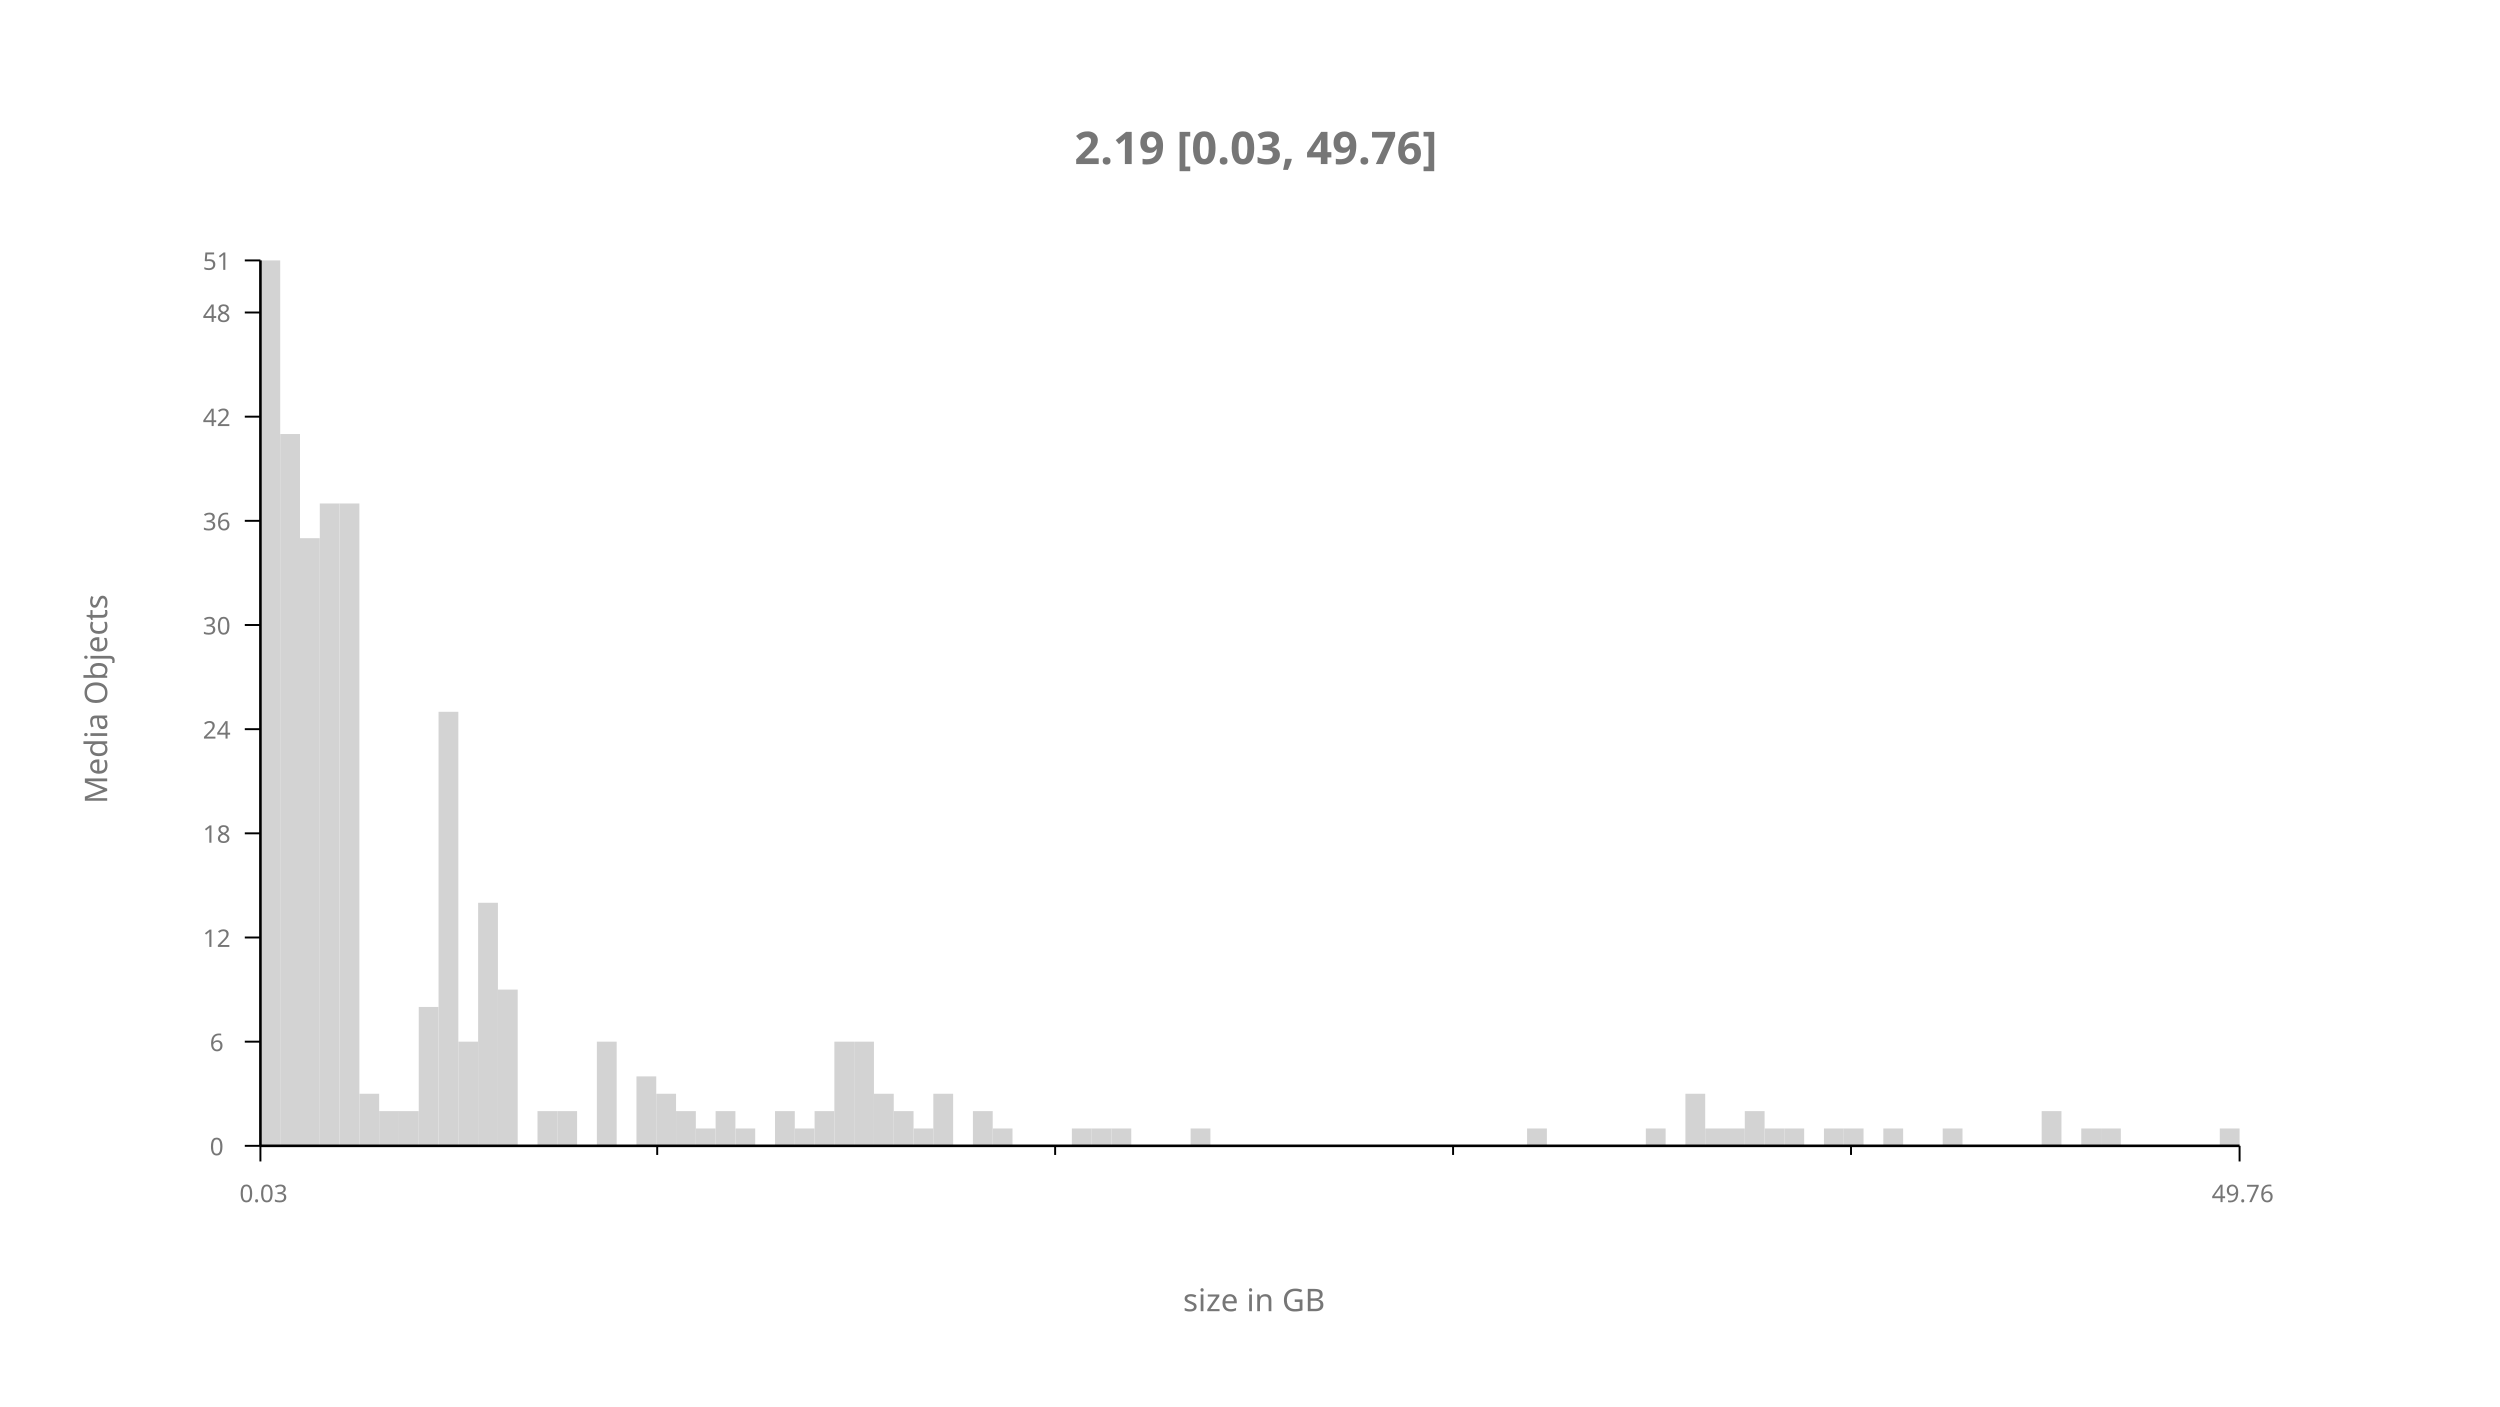
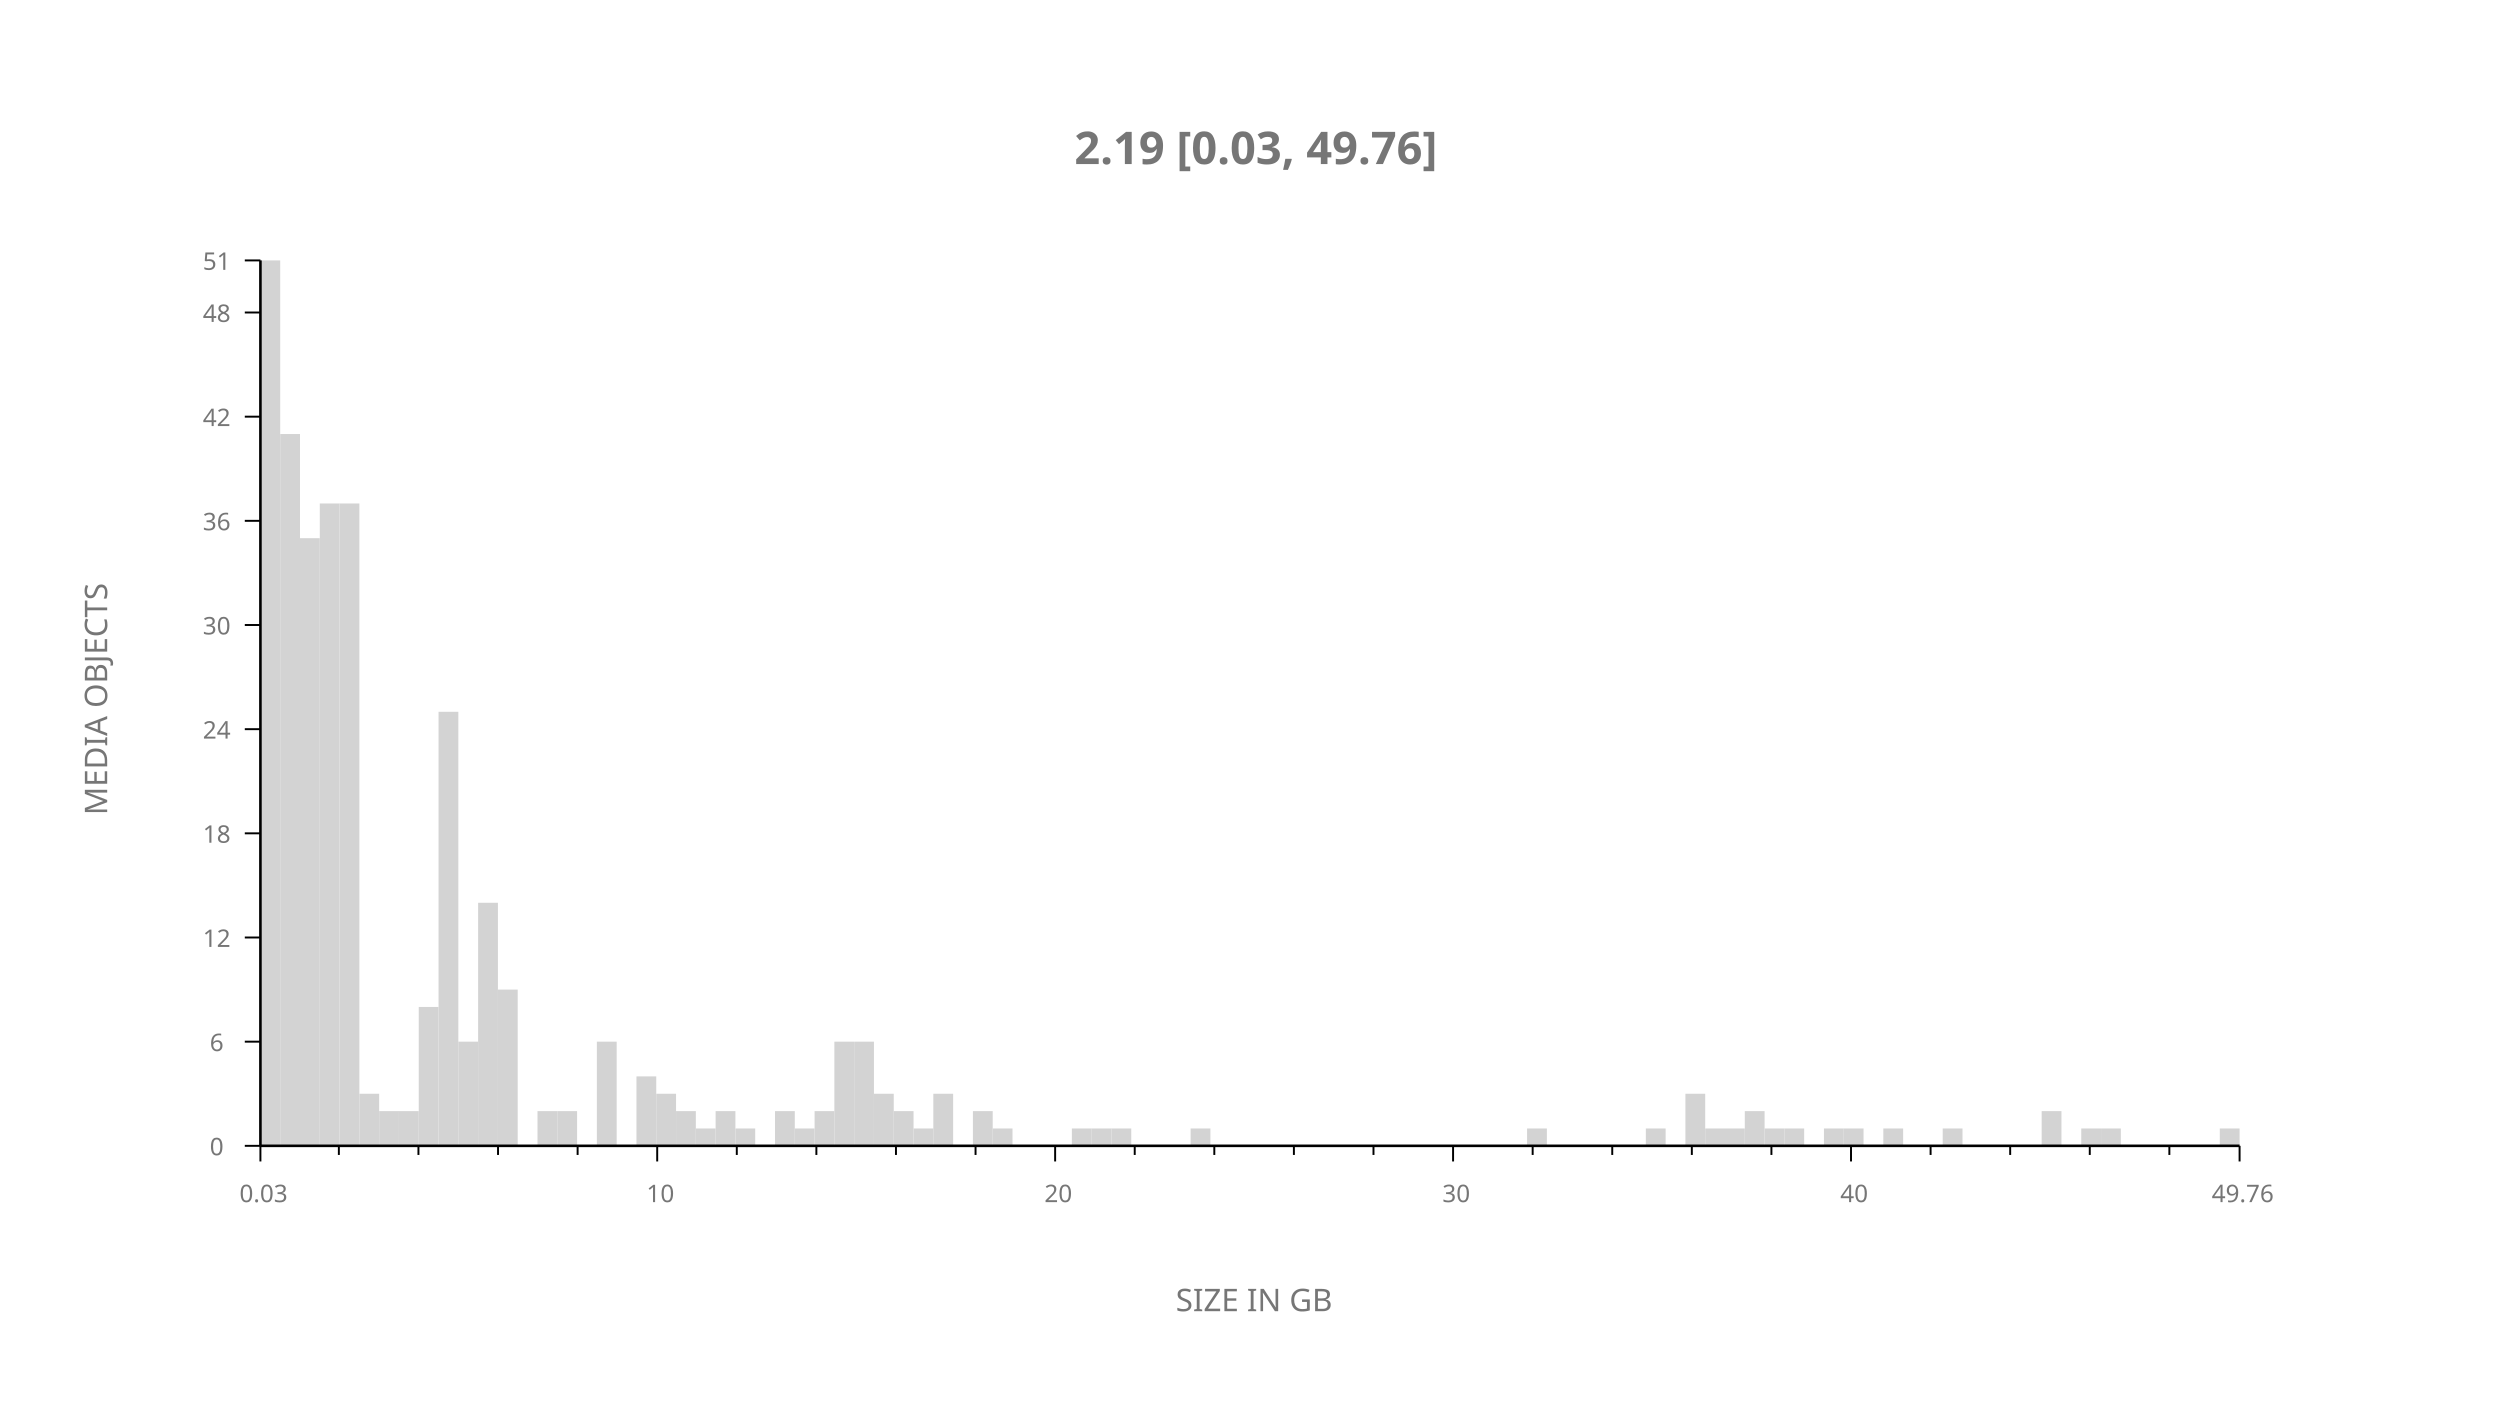
<svg xmlns="http://www.w3.org/2000/svg" xml:space="preserve" id="acolyte-107-cumulative-detail-btiha-itemized-by-bytes" x="0px" y="0px" width="1920px" height="1080px" viewBox="0 0 1920 1080" enable-background="new 0 0 1920 1080" role="img">
  <text x="960" y="126" font-family="Atkinson Hyperlegible" font-size="26pt" text-anchor="middle" text-align="center" font-weight="600" font-style="normal" style="fill:rgb(118,118,118); fill-opacity:1; stroke:rgb(118,118,118); stroke-opacity:0; stroke-width:0.5"> 2.19 [0.03, 49.76]</text>
  <g id="histogram-bars">
    <rect x="200" y="200" width="15.2" height="680" style="fill:rgb(211,211,211); fill-opacity:1; stroke:rgb(211,211,211); stroke-opacity:0; stroke-width:0" />
    <rect x="215.2" y="333.333" width="15.2" height="546.667" style="fill:rgb(211,211,211); fill-opacity:1; stroke:rgb(211,211,211); stroke-opacity:0; stroke-width:0" />
    <rect x="230.4" y="413.333" width="15.2" height="466.667" style="fill:rgb(211,211,211); fill-opacity:1; stroke:rgb(211,211,211); stroke-opacity:0; stroke-width:0" />
    <rect x="245.6" y="386.667" width="15.2" height="493.333" style="fill:rgb(211,211,211); fill-opacity:1; stroke:rgb(211,211,211); stroke-opacity:0; stroke-width:0" />
    <rect x="260.8" y="386.667" width="15.2" height="493.333" style="fill:rgb(211,211,211); fill-opacity:1; stroke:rgb(211,211,211); stroke-opacity:0; stroke-width:0" />
    <rect x="276" y="840" width="15.2" height="40" style="fill:rgb(211,211,211); fill-opacity:1; stroke:rgb(211,211,211); stroke-opacity:0; stroke-width:0" />
    <rect x="291.2" y="853.333" width="15.2" height="26.667" style="fill:rgb(211,211,211); fill-opacity:1; stroke:rgb(211,211,211); stroke-opacity:0; stroke-width:0" />
    <rect x="306.4" y="853.333" width="15.2" height="26.667" style="fill:rgb(211,211,211); fill-opacity:1; stroke:rgb(211,211,211); stroke-opacity:0; stroke-width:0" />
    <rect x="321.6" y="773.333" width="15.2" height="106.667" style="fill:rgb(211,211,211); fill-opacity:1; stroke:rgb(211,211,211); stroke-opacity:0; stroke-width:0" />
    <rect x="336.8" y="546.667" width="15.2" height="333.333" style="fill:rgb(211,211,211); fill-opacity:1; stroke:rgb(211,211,211); stroke-opacity:0; stroke-width:0" />
    <rect x="352" y="800" width="15.2" height="80" style="fill:rgb(211,211,211); fill-opacity:1; stroke:rgb(211,211,211); stroke-opacity:0; stroke-width:0" />
    <rect x="367.2" y="693.333" width="15.2" height="186.667" style="fill:rgb(211,211,211); fill-opacity:1; stroke:rgb(211,211,211); stroke-opacity:0; stroke-width:0" />
    <rect x="382.4" y="760" width="15.2" height="120" style="fill:rgb(211,211,211); fill-opacity:1; stroke:rgb(211,211,211); stroke-opacity:0; stroke-width:0" />
    <rect x="412.8" y="853.333" width="15.2" height="26.667" style="fill:rgb(211,211,211); fill-opacity:1; stroke:rgb(211,211,211); stroke-opacity:0; stroke-width:0" />
    <rect x="428" y="853.333" width="15.2" height="26.667" style="fill:rgb(211,211,211); fill-opacity:1; stroke:rgb(211,211,211); stroke-opacity:0; stroke-width:0" />
    <rect x="458.4" y="800" width="15.2" height="80" style="fill:rgb(211,211,211); fill-opacity:1; stroke:rgb(211,211,211); stroke-opacity:0; stroke-width:0" />
    <rect x="488.8" y="826.667" width="15.2" height="53.333" style="fill:rgb(211,211,211); fill-opacity:1; stroke:rgb(211,211,211); stroke-opacity:0; stroke-width:0" />
    <rect x="504" y="840" width="15.2" height="40" style="fill:rgb(211,211,211); fill-opacity:1; stroke:rgb(211,211,211); stroke-opacity:0; stroke-width:0" />
    <rect x="519.2" y="853.333" width="15.2" height="26.667" style="fill:rgb(211,211,211); fill-opacity:1; stroke:rgb(211,211,211); stroke-opacity:0; stroke-width:0" />
    <rect x="534.4" y="866.667" width="15.2" height="13.333" style="fill:rgb(211,211,211); fill-opacity:1; stroke:rgb(211,211,211); stroke-opacity:0; stroke-width:0" />
    <rect x="549.6" y="853.333" width="15.2" height="26.667" style="fill:rgb(211,211,211); fill-opacity:1; stroke:rgb(211,211,211); stroke-opacity:0; stroke-width:0" />
    <rect x="564.8" y="866.667" width="15.2" height="13.333" style="fill:rgb(211,211,211); fill-opacity:1; stroke:rgb(211,211,211); stroke-opacity:0; stroke-width:0" />
    <rect x="595.2" y="853.333" width="15.2" height="26.667" style="fill:rgb(211,211,211); fill-opacity:1; stroke:rgb(211,211,211); stroke-opacity:0; stroke-width:0" />
    <rect x="610.4" y="866.667" width="15.2" height="13.333" style="fill:rgb(211,211,211); fill-opacity:1; stroke:rgb(211,211,211); stroke-opacity:0; stroke-width:0" />
    <rect x="625.6" y="853.333" width="15.2" height="26.667" style="fill:rgb(211,211,211); fill-opacity:1; stroke:rgb(211,211,211); stroke-opacity:0; stroke-width:0" />
    <rect x="640.8" y="800" width="15.2" height="80" style="fill:rgb(211,211,211); fill-opacity:1; stroke:rgb(211,211,211); stroke-opacity:0; stroke-width:0" />
    <rect x="656" y="800" width="15.2" height="80" style="fill:rgb(211,211,211); fill-opacity:1; stroke:rgb(211,211,211); stroke-opacity:0; stroke-width:0" />
    <rect x="671.2" y="840" width="15.2" height="40" style="fill:rgb(211,211,211); fill-opacity:1; stroke:rgb(211,211,211); stroke-opacity:0; stroke-width:0" />
    <rect x="686.4" y="853.333" width="15.2" height="26.667" style="fill:rgb(211,211,211); fill-opacity:1; stroke:rgb(211,211,211); stroke-opacity:0; stroke-width:0" />
    <rect x="701.6" y="866.667" width="15.2" height="13.333" style="fill:rgb(211,211,211); fill-opacity:1; stroke:rgb(211,211,211); stroke-opacity:0; stroke-width:0" />
    <rect x="716.8" y="840" width="15.2" height="40" style="fill:rgb(211,211,211); fill-opacity:1; stroke:rgb(211,211,211); stroke-opacity:0; stroke-width:0" />
    <rect x="747.2" y="853.333" width="15.2" height="26.667" style="fill:rgb(211,211,211); fill-opacity:1; stroke:rgb(211,211,211); stroke-opacity:0; stroke-width:0" />
    <rect x="762.4" y="866.667" width="15.2" height="13.333" style="fill:rgb(211,211,211); fill-opacity:1; stroke:rgb(211,211,211); stroke-opacity:0; stroke-width:0" />
    <rect x="823.2" y="866.667" width="15.2" height="13.333" style="fill:rgb(211,211,211); fill-opacity:1; stroke:rgb(211,211,211); stroke-opacity:0; stroke-width:0" />
    <rect x="838.4" y="866.667" width="15.2" height="13.333" style="fill:rgb(211,211,211); fill-opacity:1; stroke:rgb(211,211,211); stroke-opacity:0; stroke-width:0" />
    <rect x="853.6" y="866.667" width="15.2" height="13.333" style="fill:rgb(211,211,211); fill-opacity:1; stroke:rgb(211,211,211); stroke-opacity:0; stroke-width:0" />
    <rect x="914.4" y="866.667" width="15.2" height="13.333" style="fill:rgb(211,211,211); fill-opacity:1; stroke:rgb(211,211,211); stroke-opacity:0; stroke-width:0" />
    <rect x="1172.8" y="866.667" width="15.2" height="13.333" style="fill:rgb(211,211,211); fill-opacity:1; stroke:rgb(211,211,211); stroke-opacity:0; stroke-width:0" />
    <rect x="1264" y="866.667" width="15.2" height="13.333" style="fill:rgb(211,211,211); fill-opacity:1; stroke:rgb(211,211,211); stroke-opacity:0; stroke-width:0" />
    <rect x="1294.4" y="840" width="15.2" height="40" style="fill:rgb(211,211,211); fill-opacity:1; stroke:rgb(211,211,211); stroke-opacity:0; stroke-width:0" />
    <rect x="1309.6" y="866.667" width="15.2" height="13.333" style="fill:rgb(211,211,211); fill-opacity:1; stroke:rgb(211,211,211); stroke-opacity:0; stroke-width:0" />
    <rect x="1324.8" y="866.667" width="15.2" height="13.333" style="fill:rgb(211,211,211); fill-opacity:1; stroke:rgb(211,211,211); stroke-opacity:0; stroke-width:0" />
    <rect x="1340" y="853.333" width="15.2" height="26.667" style="fill:rgb(211,211,211); fill-opacity:1; stroke:rgb(211,211,211); stroke-opacity:0; stroke-width:0" />
    <rect x="1355.2" y="866.667" width="15.2" height="13.333" style="fill:rgb(211,211,211); fill-opacity:1; stroke:rgb(211,211,211); stroke-opacity:0; stroke-width:0" />
    <rect x="1370.4" y="866.667" width="15.2" height="13.333" style="fill:rgb(211,211,211); fill-opacity:1; stroke:rgb(211,211,211); stroke-opacity:0; stroke-width:0" />
    <rect x="1400.8" y="866.667" width="15.2" height="13.333" style="fill:rgb(211,211,211); fill-opacity:1; stroke:rgb(211,211,211); stroke-opacity:0; stroke-width:0" />
    <rect x="1416" y="866.667" width="15.2" height="13.333" style="fill:rgb(211,211,211); fill-opacity:1; stroke:rgb(211,211,211); stroke-opacity:0; stroke-width:0" />
    <rect x="1446.4" y="866.667" width="15.2" height="13.333" style="fill:rgb(211,211,211); fill-opacity:1; stroke:rgb(211,211,211); stroke-opacity:0; stroke-width:0" />
    <rect x="1492" y="866.667" width="15.2" height="13.333" style="fill:rgb(211,211,211); fill-opacity:1; stroke:rgb(211,211,211); stroke-opacity:0; stroke-width:0" />
    <rect x="1568" y="853.333" width="15.2" height="26.667" style="fill:rgb(211,211,211); fill-opacity:1; stroke:rgb(211,211,211); stroke-opacity:0; stroke-width:0" />
    <rect x="1598.4" y="866.667" width="15.2" height="13.333" style="fill:rgb(211,211,211); fill-opacity:1; stroke:rgb(211,211,211); stroke-opacity:0; stroke-width:0" />
    <rect x="1613.6" y="866.667" width="15.2" height="13.333" style="fill:rgb(211,211,211); fill-opacity:1; stroke:rgb(211,211,211); stroke-opacity:0; stroke-width:0" />
    <rect x="1704.8" y="866.667" width="15.2" height="13.333" style="fill:rgb(211,211,211); fill-opacity:1; stroke:rgb(211,211,211); stroke-opacity:0; stroke-width:0" />
  </g>
  <g id="axes-lines">
    <line x1="200" y1="880" x2="1720" y2="880" style="fill:rgb(0,0,0); fill-opacity:0; stroke:rgb(0,0,0); stroke-opacity:1; stroke-width:2" />
    <line x1="200" y1="880" x2="200" y2="200" style="fill:rgb(0,0,0); fill-opacity:0; stroke:rgb(0,0,0); stroke-opacity:1; stroke-width:2" />
-     <text x="960" y="1007" font-family="Atkinson Hyperlegible" font-size="18pt" text-anchor="middle" text-align="center" font-weight="500" font-style="normal" style="fill:rgb(118,118,118); fill-opacity:1; stroke:rgb(118,118,118); stroke-opacity:0; stroke-width:0.5"> size in GB</text>
-     <text x="73" y="540" font-family="Atkinson Hyperlegible" font-size="18pt" text-anchor="middle" text-align="center" dominant-baseline="central" font-weight="500" font-style="normal" style="fill:rgb(118,118,118); fill-opacity:1; stroke:rgb(118,118,118); stroke-opacity:0; stroke-width:0.5" transform="rotate(-90,73,540)"> Media Objects</text>
+     <text x="960" y="1007" font-family="Atkinson Hyperlegible" font-size="18pt" text-anchor="middle" text-align="center" font-weight="500" font-style="normal" style="fill:rgb(118,118,118); fill-opacity:1; stroke:rgb(118,118,118); stroke-opacity:0; stroke-width:0.5"> SIZE IN GB</text>
+     <text x="73" y="540" font-family="Atkinson Hyperlegible" font-size="18pt" text-anchor="middle" text-align="center" dominant-baseline="central" font-weight="500" font-style="normal" style="fill:rgb(118,118,118); fill-opacity:1; stroke:rgb(118,118,118); stroke-opacity:0; stroke-width:0.5" transform="rotate(-90,73,540)"> MEDIA OBJECTS</text>
  </g>
  <g id="tic-x-minor">
-     <line x1="504.732" y1="880" x2="504.732" y2="887" style="fill:rgb(0,0,0); fill-opacity:0; stroke:rgb(0,0,0); stroke-opacity:1; stroke-width:1.5" />
-     <line x1="810.346" y1="880" x2="810.346" y2="887" style="fill:rgb(0,0,0); fill-opacity:0; stroke:rgb(0,0,0); stroke-opacity:1; stroke-width:1.5" />
-     <line x1="1115.96" y1="880" x2="1115.96" y2="887" style="fill:rgb(0,0,0); fill-opacity:0; stroke:rgb(0,0,0); stroke-opacity:1; stroke-width:1.5" />
-     <line x1="1421.573" y1="880" x2="1421.573" y2="887" style="fill:rgb(0,0,0); fill-opacity:0; stroke:rgb(0,0,0); stroke-opacity:1; stroke-width:1.5" />
+     <line x1="260.241" y1="880" x2="260.241" y2="887" style="fill:rgb(0,0,0); fill-opacity:0; stroke:rgb(0,0,0); stroke-opacity:1; stroke-width:1.5" />
+     <line x1="321.363" y1="880" x2="321.363" y2="887" style="fill:rgb(0,0,0); fill-opacity:0; stroke:rgb(0,0,0); stroke-opacity:1; stroke-width:1.5" />
+     <line x1="382.486" y1="880" x2="382.486" y2="887" style="fill:rgb(0,0,0); fill-opacity:0; stroke:rgb(0,0,0); stroke-opacity:1; stroke-width:1.5" />
+     <line x1="443.609" y1="880" x2="443.609" y2="887" style="fill:rgb(0,0,0); fill-opacity:0; stroke:rgb(0,0,0); stroke-opacity:1; stroke-width:1.5" />
+     <line x1="565.854" y1="880" x2="565.854" y2="887" style="fill:rgb(0,0,0); fill-opacity:0; stroke:rgb(0,0,0); stroke-opacity:1; stroke-width:1.5" />
+     <line x1="626.977" y1="880" x2="626.977" y2="887" style="fill:rgb(0,0,0); fill-opacity:0; stroke:rgb(0,0,0); stroke-opacity:1; stroke-width:1.5" />
+     <line x1="688.1" y1="880" x2="688.1" y2="887" style="fill:rgb(0,0,0); fill-opacity:0; stroke:rgb(0,0,0); stroke-opacity:1; stroke-width:1.5" />
+     <line x1="749.223" y1="880" x2="749.223" y2="887" style="fill:rgb(0,0,0); fill-opacity:0; stroke:rgb(0,0,0); stroke-opacity:1; stroke-width:1.5" />
+     <line x1="871.468" y1="880" x2="871.468" y2="887" style="fill:rgb(0,0,0); fill-opacity:0; stroke:rgb(0,0,0); stroke-opacity:1; stroke-width:1.5" />
+     <line x1="932.591" y1="880" x2="932.591" y2="887" style="fill:rgb(0,0,0); fill-opacity:0; stroke:rgb(0,0,0); stroke-opacity:1; stroke-width:1.5" />
+     <line x1="993.714" y1="880" x2="993.714" y2="887" style="fill:rgb(0,0,0); fill-opacity:0; stroke:rgb(0,0,0); stroke-opacity:1; stroke-width:1.5" />
+     <line x1="1054.837" y1="880" x2="1054.837" y2="887" style="fill:rgb(0,0,0); fill-opacity:0; stroke:rgb(0,0,0); stroke-opacity:1; stroke-width:1.5" />
+     <line x1="1177.082" y1="880" x2="1177.082" y2="887" style="fill:rgb(0,0,0); fill-opacity:0; stroke:rgb(0,0,0); stroke-opacity:1; stroke-width:1.5" />
+     <line x1="1238.205" y1="880" x2="1238.205" y2="887" style="fill:rgb(0,0,0); fill-opacity:0; stroke:rgb(0,0,0); stroke-opacity:1; stroke-width:1.5" />
+     <line x1="1299.328" y1="880" x2="1299.328" y2="887" style="fill:rgb(0,0,0); fill-opacity:0; stroke:rgb(0,0,0); stroke-opacity:1; stroke-width:1.5" />
+     <line x1="1360.451" y1="880" x2="1360.451" y2="887" style="fill:rgb(0,0,0); fill-opacity:0; stroke:rgb(0,0,0); stroke-opacity:1; stroke-width:1.5" />
+     <line x1="1482.696" y1="880" x2="1482.696" y2="887" style="fill:rgb(0,0,0); fill-opacity:0; stroke:rgb(0,0,0); stroke-opacity:1; stroke-width:1.5" />
+     <line x1="1543.819" y1="880" x2="1543.819" y2="887" style="fill:rgb(0,0,0); fill-opacity:0; stroke:rgb(0,0,0); stroke-opacity:1; stroke-width:1.5" />
+     <line x1="1604.942" y1="880" x2="1604.942" y2="887" style="fill:rgb(0,0,0); fill-opacity:0; stroke:rgb(0,0,0); stroke-opacity:1; stroke-width:1.5" />
+     <line x1="1666.065" y1="880" x2="1666.065" y2="887" style="fill:rgb(0,0,0); fill-opacity:0; stroke:rgb(0,0,0); stroke-opacity:1; stroke-width:1.5" />
  </g>
  <g id="tic-x-labels">
    <line x1="200" y1="880" x2="200" y2="892" style="fill:rgb(0,0,0); fill-opacity:0; stroke:rgb(0,0,0); stroke-opacity:1; stroke-width:1.5" />
    <text x="200" y="916" font-family="Atkinson Hyperlegible" font-size="14pt" text-anchor="middle" text-align="center" dominant-baseline="central" font-weight="400" font-style="normal" style="fill:rgb(118,118,118); fill-opacity:1; stroke:rgb(118,118,118); stroke-opacity:0; stroke-width:0.5"> 0.03</text>
+     <line x1="504.732" y1="880" x2="504.732" y2="892" style="fill:rgb(0,0,0); fill-opacity:0; stroke:rgb(0,0,0); stroke-opacity:1; stroke-width:1.5" />
+     <text x="504.732" y="916" font-family="Atkinson Hyperlegible" font-size="14pt" text-anchor="middle" text-align="center" dominant-baseline="central" font-weight="400" font-style="normal" style="fill:rgb(118,118,118); fill-opacity:1; stroke:rgb(118,118,118); stroke-opacity:0; stroke-width:0.5"> 10</text>
+     <line x1="810.346" y1="880" x2="810.346" y2="892" style="fill:rgb(0,0,0); fill-opacity:0; stroke:rgb(0,0,0); stroke-opacity:1; stroke-width:1.5" />
+     <text x="810.346" y="916" font-family="Atkinson Hyperlegible" font-size="14pt" text-anchor="middle" text-align="center" dominant-baseline="central" font-weight="400" font-style="normal" style="fill:rgb(118,118,118); fill-opacity:1; stroke:rgb(118,118,118); stroke-opacity:0; stroke-width:0.5"> 20</text>
+     <line x1="1115.96" y1="880" x2="1115.96" y2="892" style="fill:rgb(0,0,0); fill-opacity:0; stroke:rgb(0,0,0); stroke-opacity:1; stroke-width:1.5" />
+     <text x="1115.96" y="916" font-family="Atkinson Hyperlegible" font-size="14pt" text-anchor="middle" text-align="center" dominant-baseline="central" font-weight="400" font-style="normal" style="fill:rgb(118,118,118); fill-opacity:1; stroke:rgb(118,118,118); stroke-opacity:0; stroke-width:0.5"> 30</text>
+     <line x1="1421.573" y1="880" x2="1421.573" y2="892" style="fill:rgb(0,0,0); fill-opacity:0; stroke:rgb(0,0,0); stroke-opacity:1; stroke-width:1.5" />
+     <text x="1421.573" y="916" font-family="Atkinson Hyperlegible" font-size="14pt" text-anchor="middle" text-align="center" dominant-baseline="central" font-weight="400" font-style="normal" style="fill:rgb(118,118,118); fill-opacity:1; stroke:rgb(118,118,118); stroke-opacity:0; stroke-width:0.5"> 40</text>
    <line x1="1720" y1="880" x2="1720" y2="892" style="fill:rgb(0,0,0); fill-opacity:0; stroke:rgb(0,0,0); stroke-opacity:1; stroke-width:1.5" />
    <text x="1720" y="916" font-family="Atkinson Hyperlegible" font-size="14pt" text-anchor="middle" text-align="center" dominant-baseline="central" font-weight="400" font-style="normal" style="fill:rgb(118,118,118); fill-opacity:1; stroke:rgb(118,118,118); stroke-opacity:0; stroke-width:0.5"> 49.76</text>
  </g>
  <g id="tic-y-labels">
    <line x1="188" y1="880" x2="200" y2="880" style="fill:rgb(0,0,0); fill-opacity:0; stroke:rgb(0,0,0); stroke-opacity:1; stroke-width:1.5" />
    <text x="164" y="880" font-family="Atkinson Hyperlegible" font-size="14pt" text-anchor="middle" text-align="center" dominant-baseline="central" font-weight="400" font-style="normal" style="fill:rgb(118,118,118); fill-opacity:1; stroke:rgb(118,118,118); stroke-opacity:0; stroke-width:0.5"> 0</text>
    <line x1="188" y1="800" x2="200" y2="800" style="fill:rgb(0,0,0); fill-opacity:0; stroke:rgb(0,0,0); stroke-opacity:1; stroke-width:1.5" />
    <text x="164" y="800" font-family="Atkinson Hyperlegible" font-size="14pt" text-anchor="middle" text-align="center" dominant-baseline="central" font-weight="400" font-style="normal" style="fill:rgb(118,118,118); fill-opacity:1; stroke:rgb(118,118,118); stroke-opacity:0; stroke-width:0.5"> 6</text>
    <line x1="188" y1="720" x2="200" y2="720" style="fill:rgb(0,0,0); fill-opacity:0; stroke:rgb(0,0,0); stroke-opacity:1; stroke-width:1.5" />
    <text x="164" y="720" font-family="Atkinson Hyperlegible" font-size="14pt" text-anchor="middle" text-align="center" dominant-baseline="central" font-weight="400" font-style="normal" style="fill:rgb(118,118,118); fill-opacity:1; stroke:rgb(118,118,118); stroke-opacity:0; stroke-width:0.5"> 12</text>
    <line x1="188" y1="640" x2="200" y2="640" style="fill:rgb(0,0,0); fill-opacity:0; stroke:rgb(0,0,0); stroke-opacity:1; stroke-width:1.5" />
    <text x="164" y="640" font-family="Atkinson Hyperlegible" font-size="14pt" text-anchor="middle" text-align="center" dominant-baseline="central" font-weight="400" font-style="normal" style="fill:rgb(118,118,118); fill-opacity:1; stroke:rgb(118,118,118); stroke-opacity:0; stroke-width:0.5"> 18</text>
    <line x1="188" y1="560" x2="200" y2="560" style="fill:rgb(0,0,0); fill-opacity:0; stroke:rgb(0,0,0); stroke-opacity:1; stroke-width:1.5" />
    <text x="164" y="560" font-family="Atkinson Hyperlegible" font-size="14pt" text-anchor="middle" text-align="center" dominant-baseline="central" font-weight="400" font-style="normal" style="fill:rgb(118,118,118); fill-opacity:1; stroke:rgb(118,118,118); stroke-opacity:0; stroke-width:0.5"> 24</text>
    <line x1="188" y1="480" x2="200" y2="480" style="fill:rgb(0,0,0); fill-opacity:0; stroke:rgb(0,0,0); stroke-opacity:1; stroke-width:1.5" />
    <text x="164" y="480" font-family="Atkinson Hyperlegible" font-size="14pt" text-anchor="middle" text-align="center" dominant-baseline="central" font-weight="400" font-style="normal" style="fill:rgb(118,118,118); fill-opacity:1; stroke:rgb(118,118,118); stroke-opacity:0; stroke-width:0.5"> 30</text>
    <line x1="188" y1="400" x2="200" y2="400" style="fill:rgb(0,0,0); fill-opacity:0; stroke:rgb(0,0,0); stroke-opacity:1; stroke-width:1.5" />
    <text x="164" y="400" font-family="Atkinson Hyperlegible" font-size="14pt" text-anchor="middle" text-align="center" dominant-baseline="central" font-weight="400" font-style="normal" style="fill:rgb(118,118,118); fill-opacity:1; stroke:rgb(118,118,118); stroke-opacity:0; stroke-width:0.5"> 36</text>
    <line x1="188" y1="320" x2="200" y2="320" style="fill:rgb(0,0,0); fill-opacity:0; stroke:rgb(0,0,0); stroke-opacity:1; stroke-width:1.5" />
    <text x="164" y="320" font-family="Atkinson Hyperlegible" font-size="14pt" text-anchor="middle" text-align="center" dominant-baseline="central" font-weight="400" font-style="normal" style="fill:rgb(118,118,118); fill-opacity:1; stroke:rgb(118,118,118); stroke-opacity:0; stroke-width:0.5"> 42</text>
    <line x1="188" y1="240" x2="200" y2="240" style="fill:rgb(0,0,0); fill-opacity:0; stroke:rgb(0,0,0); stroke-opacity:1; stroke-width:1.5" />
    <text x="164" y="240" font-family="Atkinson Hyperlegible" font-size="14pt" text-anchor="middle" text-align="center" dominant-baseline="central" font-weight="400" font-style="normal" style="fill:rgb(118,118,118); fill-opacity:1; stroke:rgb(118,118,118); stroke-opacity:0; stroke-width:0.5"> 48</text>
    <line x1="188" y1="200" x2="200" y2="200" style="fill:rgb(0,0,0); fill-opacity:0; stroke:rgb(0,0,0); stroke-opacity:1; stroke-width:1.5" />
    <text x="164" y="200" font-family="Atkinson Hyperlegible" font-size="14pt" text-anchor="middle" text-align="center" dominant-baseline="central" font-weight="400" font-style="normal" style="fill:rgb(118,118,118); fill-opacity:1; stroke:rgb(118,118,118); stroke-opacity:0; stroke-width:0.5"> 51</text>
  </g>
</svg>
